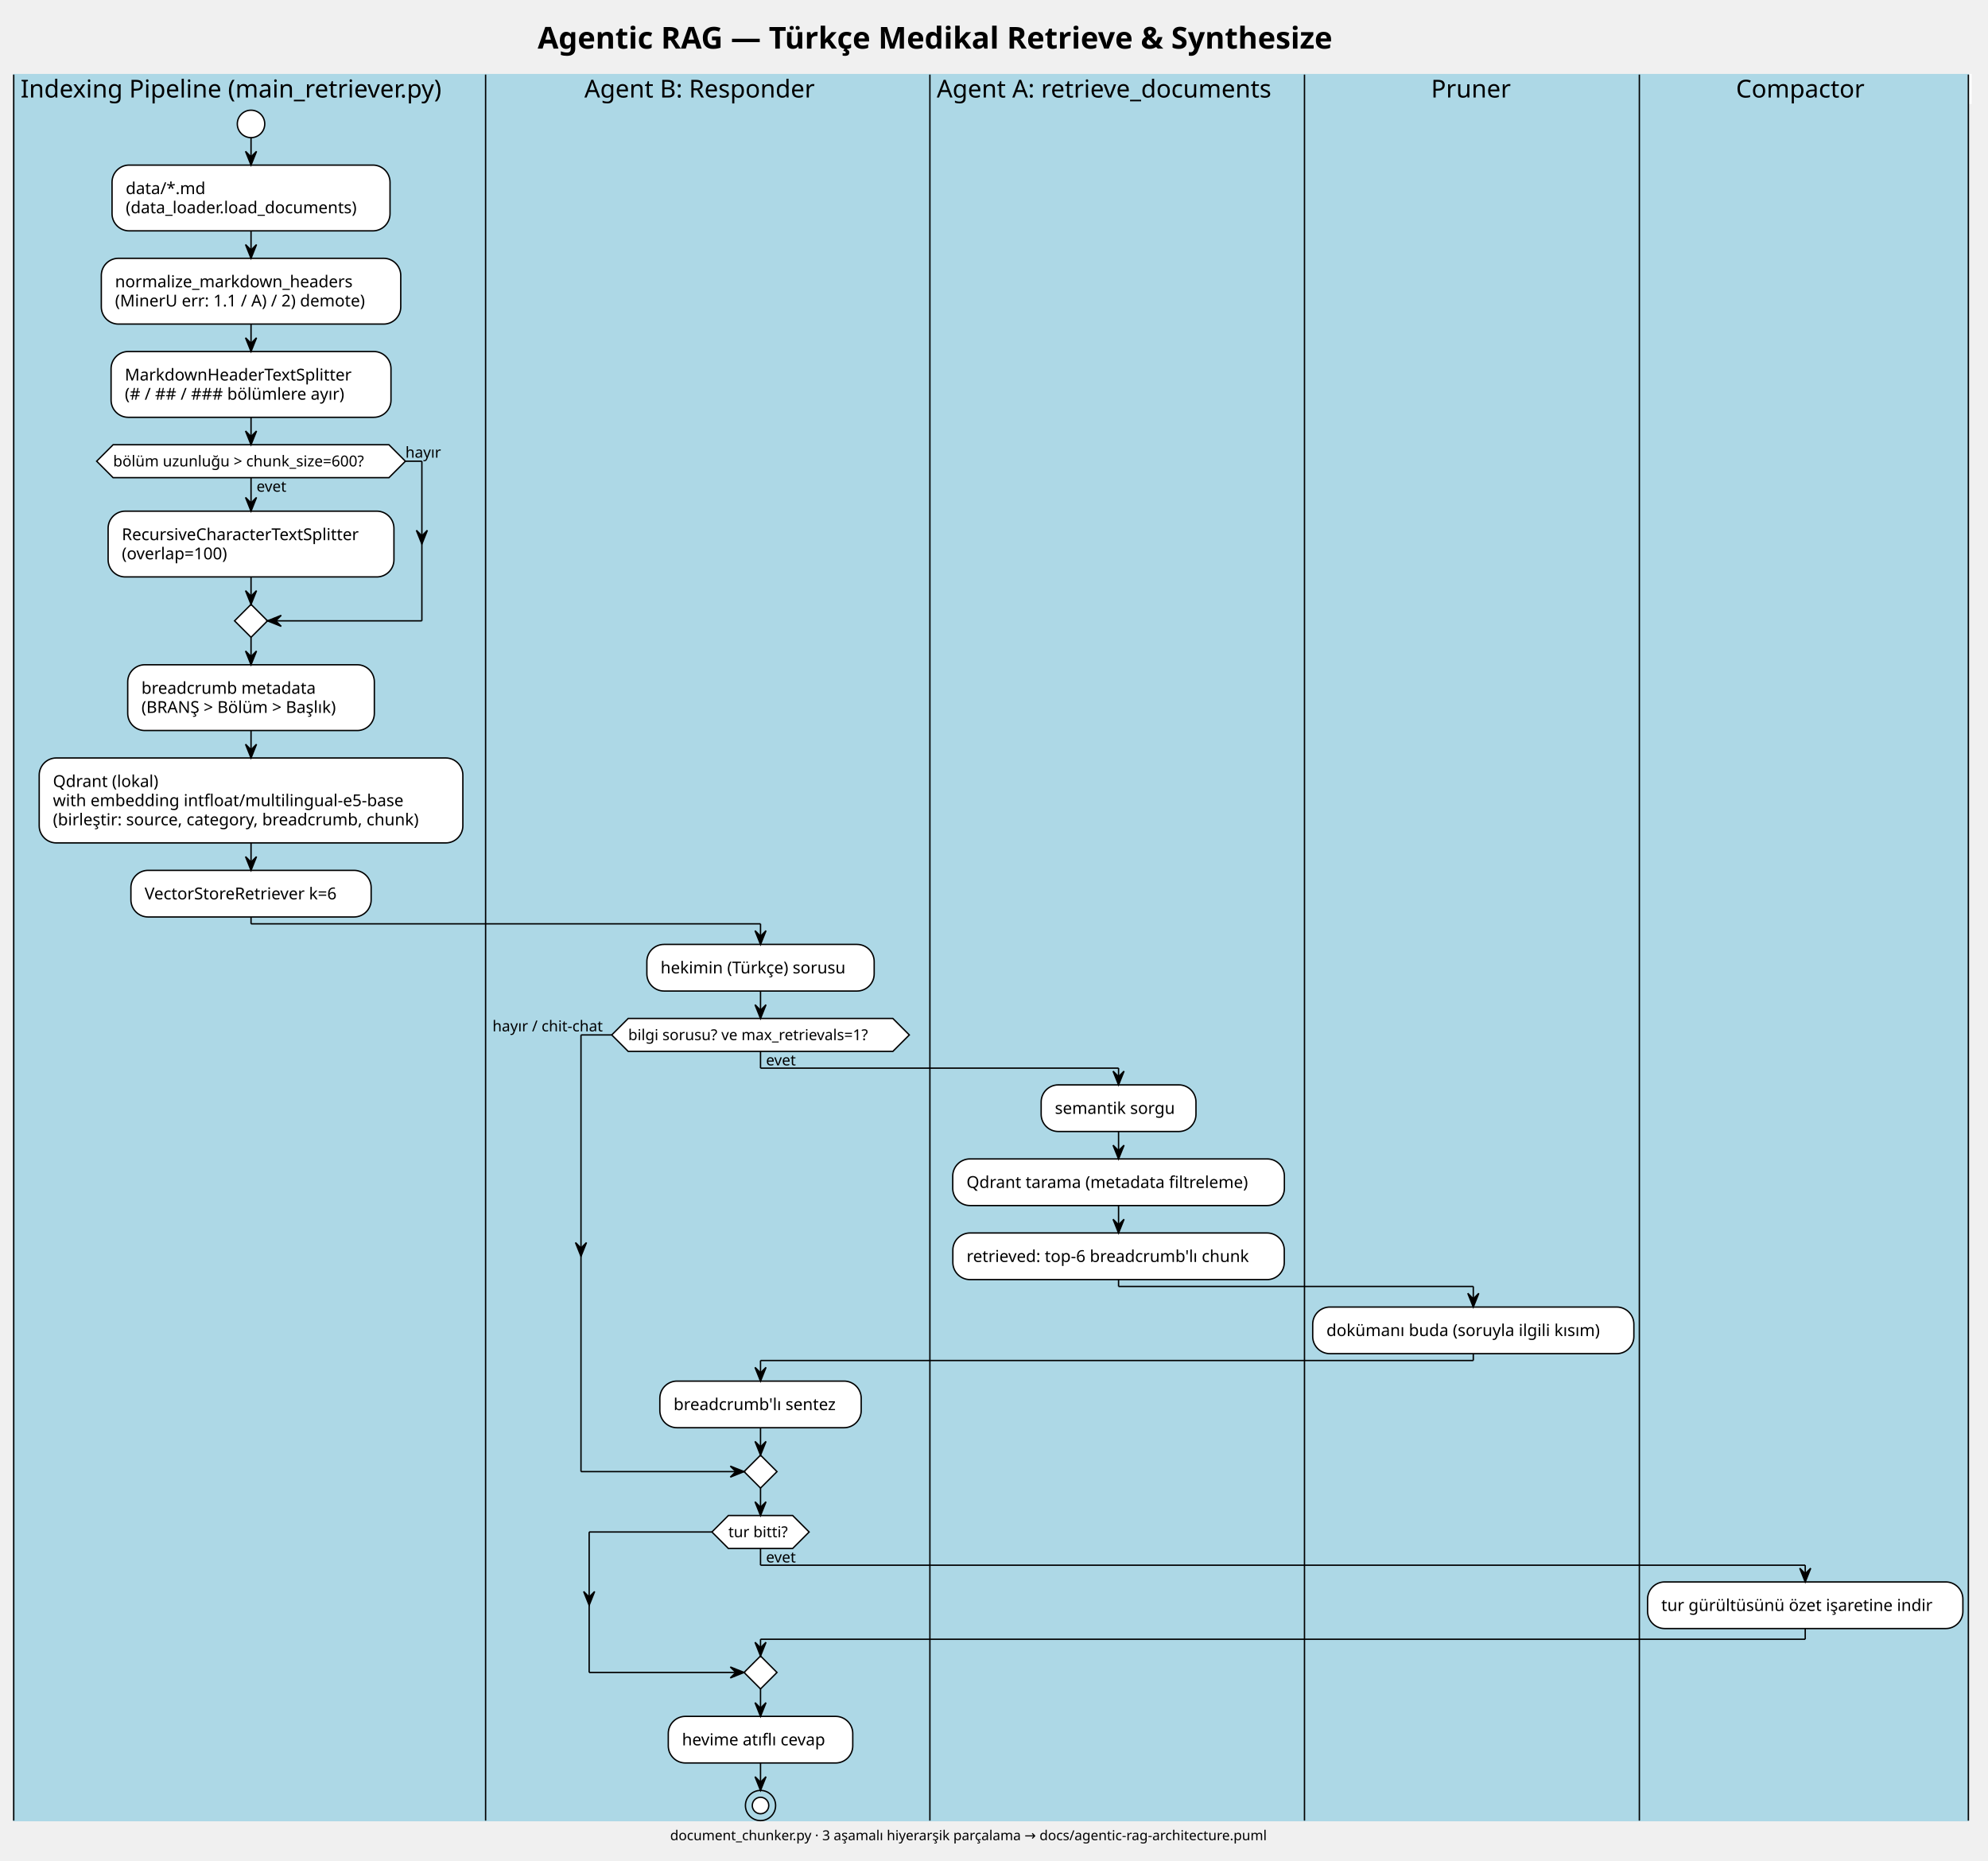
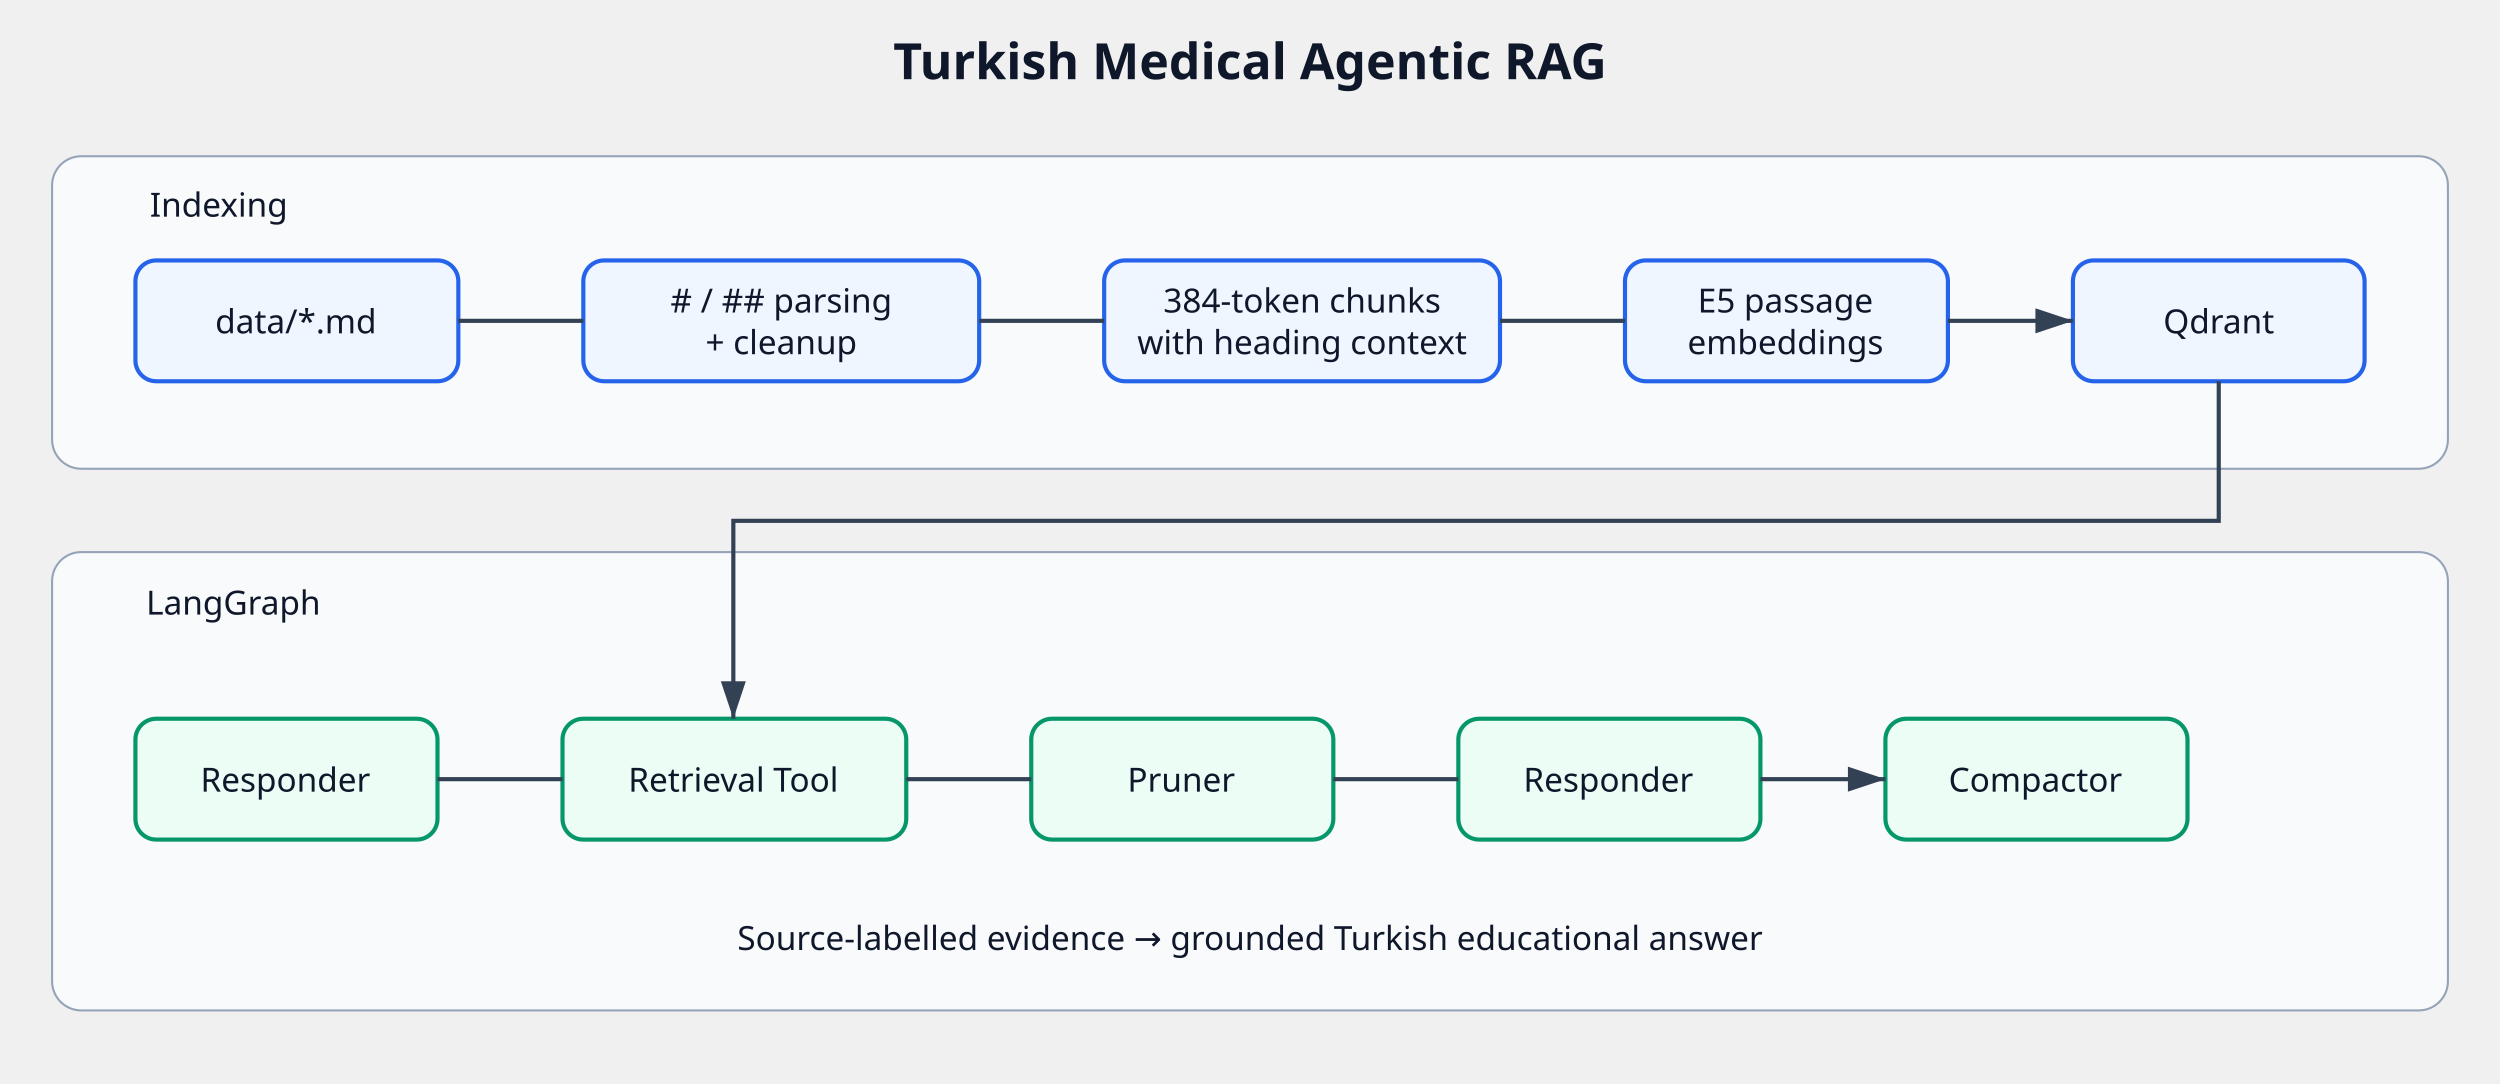
- <svg xmlns="http://www.w3.org/2000/svg" contentStyleType="text/css" height="1356px" preserveAspectRatio="none" style="width:1449px;height:1356px;background:#FFFFFF;" version="1.1" viewBox="0 0 1449 1356" width="1449px" zoomAndPan="magnify">
-   <defs />
-   <g>
-     <text fill="#000000" font-family="Verdana" font-size="22" font-weight="bold" lengthAdjust="spacing" textLength="662.771" x="391.892" y="35.421">Agentic RAG — Türkçe Medikal Retrieve &amp; Synthesize</text>
-     <rect fill="#FFFFFF" height="20.953" style="stroke:#FFFFFF;stroke-width:1;" width="1426.556" x="10" y="54.355" />
-     <rect fill="#ADD8E6" height="1272.473" style="stroke:#ADD8E6;stroke-width:1;" width="343.94" x="10" y="54.355" />
-     <ellipse cx="182.97" cy="90.308" fill="#FFFFFF" rx="10" ry="10" style="stroke:#000000;stroke-width:1;" />
-     <rect fill="#FFFFFF" height="47.938" rx="12.5" ry="12.5" style="stroke:#000000;stroke-width:1;" width="202.613" x="81.664" y="120.308" />
-     <text fill="#000000" font-family="Verdana" font-size="12" lengthAdjust="spacing" textLength="60.193" x="91.664" y="141.446">data/*.md</text>
-     <text fill="#000000" font-family="Verdana" font-size="12" lengthAdjust="spacing" textLength="182.613" x="91.664" y="155.415">(data_loader.load_documents)</text>
-     <rect fill="#FFFFFF" height="47.938" rx="12.5" ry="12.5" style="stroke:#000000;stroke-width:1;" width="218.246" x="73.847" y="188.245" />
-     <text fill="#000000" font-family="Verdana" font-size="12" lengthAdjust="spacing" textLength="183.106" x="83.847" y="209.384">normalize_markdown_headers</text>
-     <text fill="#000000" font-family="Verdana" font-size="12" lengthAdjust="spacing" textLength="198.246" x="83.847" y="223.352">(MinerU err: 1.1 / A) / 2) demote)</text>
-     <rect fill="#FFFFFF" height="47.938" rx="12.5" ry="12.5" style="stroke:#000000;stroke-width:1;" width="204.008" x="80.966" y="256.183" />
-     <text fill="#000000" font-family="Verdana" font-size="12" lengthAdjust="spacing" textLength="175.81" x="90.966" y="277.321">MarkdownHeaderTextSplitter</text>
-     <text fill="#000000" font-family="Verdana" font-size="12" lengthAdjust="spacing" textLength="184.008" x="90.966" y="291.29">(# / ## / ### bölümlere ayır)</text>
-     <rect fill="#FFFFFF" height="47.938" rx="12.5" ry="12.5" style="stroke:#000000;stroke-width:1;" width="208.32" x="78.81" y="372.522" />
-     <text fill="#000000" font-family="Verdana" font-size="12" lengthAdjust="spacing" textLength="188.32" x="88.81" y="393.661">RecursiveCharacterTextSplitter</text>
-     <text fill="#000000" font-family="Verdana" font-size="12" lengthAdjust="spacing" textLength="87.387" x="88.81" y="407.63">(overlap=100)</text>
-     <polygon fill="#FFFFFF" points="82.448,324.12,283.493,324.12,295.493,336.12,283.493,348.12,82.448,348.12,70.448,336.12,82.448,324.12" style="stroke:#000000;stroke-width:1;" />
-     <text fill="#000000" font-family="Verdana" font-size="11" lengthAdjust="spacing" textLength="24.358" x="186.97" y="358.331">evet</text>
-     <text fill="#000000" font-family="Verdana" font-size="11" lengthAdjust="spacing" textLength="201.045" x="82.448" y="339.928">bölüm uzunluğu &gt; chunk_size=600?</text>
-     <text fill="#000000" font-family="Verdana" font-size="11" lengthAdjust="spacing" textLength="27.801" x="295.493" y="333.526">hayır</text>
-     <polygon fill="#FFFFFF" points="182.97,440.46,194.97,452.46,182.97,464.46,170.97,452.46,182.97,440.46" style="stroke:#000000;stroke-width:1;" />
-     <rect fill="#FFFFFF" height="47.938" rx="12.5" ry="12.5" style="stroke:#000000;stroke-width:1;" width="179.762" x="93.089" y="484.46" />
-     <text fill="#000000" font-family="Verdana" font-size="12" lengthAdjust="spacing" textLength="135.322" x="103.089" y="505.599">breadcrumb metadata</text>
-     <text fill="#000000" font-family="Verdana" font-size="12" lengthAdjust="spacing" textLength="159.762" x="103.089" y="519.567">(BRANŞ &gt; Bölüm &gt; Başlık)</text>
-     <rect fill="#FFFFFF" height="61.906" rx="12.5" ry="12.5" style="stroke:#000000;stroke-width:1;" width="308.791" x="28.575" y="552.398" />
-     <text fill="#000000" font-family="Verdana" font-size="12" lengthAdjust="spacing" textLength="83.15" x="38.575" y="573.536">Qdrant (lokal)</text>
-     <text fill="#000000" font-family="Verdana" font-size="12" lengthAdjust="spacing" textLength="270.732" x="38.575" y="587.505">with embedding intfloat/multilingual-e5-base</text>
-     <text fill="#000000" font-family="Verdana" font-size="12" lengthAdjust="spacing" textLength="288.791" x="38.575" y="601.474">(birleştir: source, category, breadcrumb, chunk)</text>
-     <rect fill="#FFFFFF" height="33.969" rx="12.5" ry="12.5" style="stroke:#000000;stroke-width:1;" width="175.098" x="95.421" y="634.304" />
-     <text fill="#000000" font-family="Verdana" font-size="12" lengthAdjust="spacing" textLength="155.098" x="105.421" y="655.442">VectorStoreRetriever k=6</text>
-     <line style="stroke:#000000;stroke-width:1;" x1="10" x2="10" y1="54.355" y2="1326.827" />
-     <rect fill="#ADD8E6" height="1272.473" style="stroke:#ADD8E6;stroke-width:1;" width="323.834" x="353.94" y="54.355" />
-     <rect fill="#FFFFFF" height="33.969" rx="12.5" ry="12.5" style="stroke:#000000;stroke-width:1;" width="165.682" x="471.482" y="688.273" />
-     <text fill="#000000" font-family="Verdana" font-size="12" lengthAdjust="spacing" textLength="145.682" x="481.482" y="709.411">hekimin (Türkçe) sorusu</text>
-     <rect fill="#FFFFFF" height="33.969" rx="12.5" ry="12.5" style="stroke:#000000;stroke-width:1;" width="146.756" x="480.945" y="1006.519" />
-     <text fill="#000000" font-family="Verdana" font-size="12" lengthAdjust="spacing" textLength="126.756" x="490.945" y="1027.657">breadcrumb'lı sentez</text>
-     <polygon fill="#FFFFFF" points="457.872,742.241,650.774,742.241,662.774,754.241,650.774,766.241,457.872,766.241,445.872,754.241,457.872,742.241" style="stroke:#000000;stroke-width:1;" />
-     <text fill="#000000" font-family="Verdana" font-size="11" lengthAdjust="spacing" textLength="24.358" x="558.323" y="776.452">evet</text>
-     <text fill="#000000" font-family="Verdana" font-size="11" lengthAdjust="spacing" textLength="192.903" x="457.872" y="758.049">bilgi sorusu? ve max_retrievals=1?</text>
-     <text fill="#000000" font-family="Verdana" font-size="11" lengthAdjust="spacing" textLength="86.931" x="358.94" y="751.647">hayır / chit-chat</text>
-     <polygon fill="#FFFFFF" points="554.323,1060.487,566.323,1072.487,554.323,1084.487,542.323,1072.487,554.323,1060.487" style="stroke:#000000;stroke-width:1;" />
-     <polygon fill="#FFFFFF" points="530.892,1104.487,577.754,1104.487,589.754,1116.487,577.754,1128.487,530.892,1128.487,518.892,1116.487,530.892,1104.487" style="stroke:#000000;stroke-width:1;" />
-     <text fill="#000000" font-family="Verdana" font-size="11" lengthAdjust="spacing" textLength="24.358" x="558.323" y="1138.698">evet</text>
-     <text fill="#000000" font-family="Verdana" font-size="11" lengthAdjust="spacing" textLength="46.863" x="530.892" y="1120.295">tur bitti?</text>
-     <polygon fill="#FFFFFF" points="554.323,1206.858,566.323,1218.858,554.323,1230.858,542.323,1218.858,554.323,1206.858" style="stroke:#000000;stroke-width:1;" />
-     <rect fill="#FFFFFF" height="33.969" rx="12.5" ry="12.5" style="stroke:#000000;stroke-width:1;" width="134.463" x="487.092" y="1250.858" />
-     <text fill="#000000" font-family="Verdana" font-size="12" lengthAdjust="spacing" textLength="114.463" x="497.092" y="1271.997">hevime atıflı cevap</text>
-     <ellipse cx="554.323" cy="1315.827" fill="none" rx="11" ry="11" style="stroke:#000000;stroke-width:1;" />
-     <ellipse cx="554.323" cy="1315.827" fill="#FFFFFF" rx="6" ry="6" style="stroke:#000000;stroke-width:1;" />
-     <line style="stroke:#000000;stroke-width:1;" x1="353.94" x2="353.94" y1="54.355" y2="1326.827" />
-     <rect fill="#ADD8E6" height="1272.473" style="stroke:#ADD8E6;stroke-width:1;" width="273.03" x="677.774" y="54.355" />
-     <rect fill="#FFFFFF" height="33.969" rx="12.5" ry="12.5" style="stroke:#000000;stroke-width:1;" width="112.836" x="758.872" y="790.644" />
-     <text fill="#000000" font-family="Verdana" font-size="12" lengthAdjust="spacing" textLength="92.836" x="768.872" y="811.782">semantik sorgu</text>
-     <rect fill="#FFFFFF" height="33.969" rx="12.5" ry="12.5" style="stroke:#000000;stroke-width:1;" width="241.719" x="694.43" y="844.612" />
-     <text fill="#000000" font-family="Verdana" font-size="12" lengthAdjust="spacing" textLength="221.719" x="704.43" y="865.751">Qdrant tarama (metadata filtreleme)</text>
-     <rect fill="#FFFFFF" height="33.969" rx="12.5" ry="12.5" style="stroke:#000000;stroke-width:1;" width="241.566" x="694.506" y="898.581" />
-     <text fill="#000000" font-family="Verdana" font-size="12" lengthAdjust="spacing" textLength="221.566" x="704.506" y="919.72">retrieved: top-6 breadcrumb'lı chunk</text>
-     <line style="stroke:#000000;stroke-width:1;" x1="677.774" x2="677.774" y1="54.355" y2="1326.827" />
-     <rect fill="#ADD8E6" height="1272.473" style="stroke:#ADD8E6;stroke-width:1;" width="244.078" x="950.805" y="54.355" />
-     <rect fill="#FFFFFF" height="33.969" rx="12.5" ry="12.5" style="stroke:#000000;stroke-width:1;" width="234.078" x="956.805" y="952.55" />
-     <text fill="#000000" font-family="Verdana" font-size="12" lengthAdjust="spacing" textLength="214.078" x="966.805" y="973.688">dokümanı buda (soruyla ilgili kısım)</text>
-     <line style="stroke:#000000;stroke-width:1;" x1="950.805" x2="950.805" y1="54.355" y2="1326.827" />
-     <rect fill="#ADD8E6" height="1272.473" style="stroke:#ADD8E6;stroke-width:1;" width="239.812" x="1194.883" y="54.355" />
-     <rect fill="#FFFFFF" height="33.969" rx="12.5" ry="12.5" style="stroke:#000000;stroke-width:1;" width="229.812" x="1200.883" y="1152.89" />
-     <text fill="#000000" font-family="Verdana" font-size="12" lengthAdjust="spacing" textLength="209.812" x="1210.883" y="1174.028">tur gürültüsünü özet işaretine indir</text>
-     <line style="stroke:#000000;stroke-width:1;" x1="1194.883" x2="1194.883" y1="54.355" y2="1326.827" />
-     <line style="stroke:#000000;stroke-width:1;" x1="1434.695" x2="1434.695" y1="54.355" y2="1326.827" />
-     <line style="stroke:#000000;stroke-width:1;" x1="182.97" x2="182.97" y1="100.308" y2="120.308" />
-     <polygon fill="#000000" points="178.97,110.308,182.97,120.308,186.97,110.308,182.97,114.308" style="stroke:#000000;stroke-width:1;" />
-     <line style="stroke:#000000;stroke-width:1;" x1="182.97" x2="182.97" y1="168.245" y2="188.245" />
-     <polygon fill="#000000" points="178.97,178.245,182.97,188.245,186.97,178.245,182.97,182.245" style="stroke:#000000;stroke-width:1;" />
-     <line style="stroke:#000000;stroke-width:1;" x1="182.97" x2="182.97" y1="236.183" y2="256.183" />
-     <polygon fill="#000000" points="178.97,246.183,182.97,256.183,186.97,246.183,182.97,250.183" style="stroke:#000000;stroke-width:1;" />
-     <line style="stroke:#000000;stroke-width:1;" x1="182.97" x2="182.97" y1="348.12" y2="372.522" />
-     <polygon fill="#000000" points="178.97,362.522,182.97,372.522,186.97,362.522,182.97,366.522" style="stroke:#000000;stroke-width:1;" />
-     <line style="stroke:#000000;stroke-width:1;" x1="295.493" x2="307.493" y1="336.12" y2="336.12" />
-     <polygon fill="#000000" points="303.493,386.491,307.493,396.491,311.493,386.491,307.493,390.491" style="stroke:#000000;stroke-width:1;" />
-     <line style="stroke:#000000;stroke-width:1;" x1="307.493" x2="307.493" y1="336.12" y2="452.46" />
-     <line style="stroke:#000000;stroke-width:1;" x1="307.493" x2="194.97" y1="452.46" y2="452.46" />
-     <polygon fill="#000000" points="204.97,448.46,194.97,452.46,204.97,456.46,200.97,452.46" style="stroke:#000000;stroke-width:1;" />
-     <line style="stroke:#000000;stroke-width:1;" x1="182.97" x2="182.97" y1="420.46" y2="440.46" />
-     <polygon fill="#000000" points="178.97,430.46,182.97,440.46,186.97,430.46,182.97,434.46" style="stroke:#000000;stroke-width:1;" />
-     <line style="stroke:#000000;stroke-width:1;" x1="182.97" x2="182.97" y1="304.12" y2="324.12" />
-     <polygon fill="#000000" points="178.97,314.12,182.97,324.12,186.97,314.12,182.97,318.12" style="stroke:#000000;stroke-width:1;" />
-     <line style="stroke:#000000;stroke-width:1;" x1="182.97" x2="182.97" y1="464.46" y2="484.46" />
-     <polygon fill="#000000" points="178.97,474.46,182.97,484.46,186.97,474.46,182.97,478.46" style="stroke:#000000;stroke-width:1;" />
-     <line style="stroke:#000000;stroke-width:1;" x1="182.97" x2="182.97" y1="532.398" y2="552.398" />
-     <polygon fill="#000000" points="178.97,542.398,182.97,552.398,186.97,542.398,182.97,546.398" style="stroke:#000000;stroke-width:1;" />
-     <line style="stroke:#000000;stroke-width:1;" x1="182.97" x2="182.97" y1="614.304" y2="634.304" />
-     <polygon fill="#000000" points="178.97,624.304,182.97,634.304,186.97,624.304,182.97,628.304" style="stroke:#000000;stroke-width:1;" />
-     <line style="stroke:#000000;stroke-width:1;" x1="445.872" x2="423.464" y1="754.241" y2="754.241" />
-     <polygon fill="#000000" points="419.464,905.565,423.464,915.565,427.464,905.565,423.464,909.565" style="stroke:#000000;stroke-width:1;" />
-     <line style="stroke:#000000;stroke-width:1;" x1="423.464" x2="423.464" y1="754.241" y2="1072.487" />
-     <line style="stroke:#000000;stroke-width:1;" x1="423.464" x2="542.323" y1="1072.487" y2="1072.487" />
-     <polygon fill="#000000" points="532.323,1068.487,542.323,1072.487,532.323,1076.487,536.323,1072.487" style="stroke:#000000;stroke-width:1;" />
-     <line style="stroke:#000000;stroke-width:1;" x1="554.323" x2="554.323" y1="1040.487" y2="1060.487" />
-     <polygon fill="#000000" points="550.323,1050.487,554.323,1060.487,558.323,1050.487,554.323,1054.487" style="stroke:#000000;stroke-width:1;" />
-     <line style="stroke:#000000;stroke-width:1;" x1="554.323" x2="554.323" y1="722.241" y2="742.241" />
-     <polygon fill="#000000" points="550.323,732.241,554.323,742.241,558.323,732.241,554.323,736.241" style="stroke:#000000;stroke-width:1;" />
-     <line style="stroke:#000000;stroke-width:1;" x1="518.892" x2="429.417" y1="1116.487" y2="1116.487" />
-     <polygon fill="#000000" points="425.417,1159.874,429.417,1169.874,433.417,1159.874,429.417,1163.874" style="stroke:#000000;stroke-width:1;" />
-     <line style="stroke:#000000;stroke-width:1;" x1="429.417" x2="429.417" y1="1116.487" y2="1218.858" />
-     <line style="stroke:#000000;stroke-width:1;" x1="429.417" x2="542.323" y1="1218.858" y2="1218.858" />
-     <polygon fill="#000000" points="532.323,1214.858,542.323,1218.858,532.323,1222.858,536.323,1218.858" style="stroke:#000000;stroke-width:1;" />
-     <line style="stroke:#000000;stroke-width:1;" x1="554.323" x2="554.323" y1="1084.487" y2="1104.487" />
-     <polygon fill="#000000" points="550.323,1094.487,554.323,1104.487,558.323,1094.487,554.323,1098.487" style="stroke:#000000;stroke-width:1;" />
-     <line style="stroke:#000000;stroke-width:1;" x1="554.323" x2="554.323" y1="1230.858" y2="1250.858" />
-     <polygon fill="#000000" points="550.323,1240.858,554.323,1250.858,558.323,1240.858,554.323,1244.858" style="stroke:#000000;stroke-width:1;" />
-     <line style="stroke:#000000;stroke-width:1;" x1="554.323" x2="554.323" y1="1284.827" y2="1304.827" />
-     <polygon fill="#000000" points="550.323,1294.827,554.323,1304.827,558.323,1294.827,554.323,1298.827" style="stroke:#000000;stroke-width:1;" />
-     <line style="stroke:#000000;stroke-width:1;" x1="815.29" x2="815.29" y1="824.612" y2="844.612" />
-     <polygon fill="#000000" points="811.29,834.612,815.29,844.612,819.29,834.612,815.29,838.612" style="stroke:#000000;stroke-width:1;" />
-     <line style="stroke:#000000;stroke-width:1;" x1="815.29" x2="815.29" y1="878.581" y2="898.581" />
-     <polygon fill="#000000" points="811.29,888.581,815.29,898.581,819.29,888.581,815.29,892.581" style="stroke:#000000;stroke-width:1;" />
-     <line style="stroke:#000000;stroke-width:1;" x1="182.97" x2="182.97" y1="668.273" y2="673.273" />
-     <line style="stroke:#000000;stroke-width:1;" x1="182.97" x2="554.323" y1="673.273" y2="673.273" />
-     <line style="stroke:#000000;stroke-width:1;" x1="554.323" x2="554.323" y1="673.273" y2="688.273" />
-     <polygon fill="#000000" points="550.323,678.273,554.323,688.273,558.323,678.273,554.323,682.273" style="stroke:#000000;stroke-width:1;" />
-     <line style="stroke:#000000;stroke-width:1;" x1="815.29" x2="815.29" y1="932.55" y2="937.55" />
-     <line style="stroke:#000000;stroke-width:1;" x1="815.29" x2="1073.844" y1="937.55" y2="937.55" />
-     <line style="stroke:#000000;stroke-width:1;" x1="1073.844" x2="1073.844" y1="937.55" y2="952.55" />
-     <polygon fill="#000000" points="1069.844,942.55,1073.844,952.55,1077.844,942.55,1073.844,946.55" style="stroke:#000000;stroke-width:1;" />
-     <line style="stroke:#000000;stroke-width:1;" x1="1073.844" x2="1073.844" y1="986.519" y2="991.519" />
-     <line style="stroke:#000000;stroke-width:1;" x1="1073.844" x2="554.323" y1="991.519" y2="991.519" />
-     <line style="stroke:#000000;stroke-width:1;" x1="554.323" x2="554.323" y1="991.519" y2="1006.519" />
-     <polygon fill="#000000" points="550.323,996.519,554.323,1006.519,558.323,996.519,554.323,1000.519" style="stroke:#000000;stroke-width:1;" />
-     <line style="stroke:#000000;stroke-width:1;" x1="554.323" x2="554.323" y1="766.241" y2="778.442" />
-     <line style="stroke:#000000;stroke-width:1;" x1="554.323" x2="815.29" y1="778.442" y2="778.442" />
-     <line style="stroke:#000000;stroke-width:1;" x1="815.29" x2="815.29" y1="778.442" y2="790.644" />
-     <polygon fill="#000000" points="811.29,780.644,815.29,790.644,819.29,780.644,815.29,784.644" style="stroke:#000000;stroke-width:1;" />
-     <line style="stroke:#000000;stroke-width:1;" x1="554.323" x2="554.323" y1="1128.487" y2="1140.688" />
-     <line style="stroke:#000000;stroke-width:1;" x1="554.323" x2="1315.789" y1="1140.688" y2="1140.688" />
-     <line style="stroke:#000000;stroke-width:1;" x1="1315.789" x2="1315.789" y1="1140.688" y2="1152.89" />
-     <polygon fill="#000000" points="1311.789,1142.89,1315.789,1152.89,1319.789,1142.89,1315.789,1146.89" style="stroke:#000000;stroke-width:1;" />
-     <line style="stroke:#000000;stroke-width:1;" x1="1315.789" x2="1315.789" y1="1186.858" y2="1194.657" />
-     <line style="stroke:#000000;stroke-width:1;" x1="1315.789" x2="554.323" y1="1194.657" y2="1194.657" />
-     <line style="stroke:#000000;stroke-width:1;" x1="554.323" x2="554.323" y1="1194.657" y2="1206.858" />
-     <polygon fill="#000000" points="550.323,1196.858,554.323,1206.858,558.323,1196.858,554.323,1200.858" style="stroke:#000000;stroke-width:1;" />
-     <text fill="#000000" font-family="Verdana" font-size="18" lengthAdjust="spacing" textLength="333.94" x="15" y="71.062">Indexing Pipeline (main_retriever.py)</text>
-     <text fill="#000000" font-family="Verdana" font-size="18" lengthAdjust="spacing" textLength="179.842" x="425.937" y="71.062">Agent B: Responder</text>
-     <text fill="#000000" font-family="Verdana" font-size="18" lengthAdjust="spacing" textLength="263.03" x="682.774" y="71.062">Agent A: retrieve_documents</text>
-     <text fill="#000000" font-family="Verdana" font-size="18" lengthAdjust="spacing" textLength="59.546" x="1043.071" y="71.062">Pruner</text>
-     <text fill="#000000" font-family="Verdana" font-size="18" lengthAdjust="spacing" textLength="98.939" x="1265.32" y="71.062">Compactor</text>
-     <text fill="#000000" font-family="Verdana" font-size="10" lengthAdjust="spacing" textLength="469.673" x="488.442" y="1341.109">document_chunker.py · 3 aşamalı hiyerarşik parçalama → docs/agentic-rag-architecture.puml</text>
-   </g>
+ <svg xmlns="http://www.w3.org/2000/svg" width="1200" height="520" viewBox="0 0 1200 520" role="img" aria-labelledby="title desc">
+   <defs>
+     <marker id="arrow" markerWidth="10" markerHeight="10" refX="9" refY="3" orient="auto">
+       <path d="M0,0 L0,6 L9,3 z" fill="#334155" />
+     </marker>
+     <style>
+       .box{fill:#eff6ff;stroke:#2563eb;stroke-width:2;rx:10}.agent{fill:#ecfdf5;stroke:#059669;stroke-width:2;rx:10}
+       .label{font:16px sans-serif;fill:#0f172a;text-anchor:middle}.heading{font:bold 24px sans-serif;fill:#0f172a;text-anchor:middle}
+       .line{stroke:#334155;stroke-width:2;fill:none;marker-end:url(#arrow)}
+     </style>
+   </defs>
+   <text x="600" y="38" class="heading">Turkish Medical Agentic RAG</text>
+   <rect x="25" y="75" width="1150" height="150" fill="#f8fafc" stroke="#94a3b8" rx="14" />
+   <text x="105" y="104" class="label">Indexing</text>
+   <rect x="65" y="125" width="155" height="58" class="box" />
+   <text x="142" y="160" class="label">data/*.md</text>
+   <rect x="280" y="125" width="190" height="58" class="box" />
+   <text x="375" y="150" class="label"># / ## parsing</text>
+   <text x="375" y="170" class="label">+ cleanup</text>
+   <rect x="530" y="125" width="190" height="58" class="box" />
+   <text x="625" y="150" class="label">384-token chunks</text>
+   <text x="625" y="170" class="label">with heading context</text>
+   <rect x="780" y="125" width="155" height="58" class="box" />
+   <text x="857" y="150" class="label">E5 passage</text>
+   <text x="857" y="170" class="label">embeddings</text>
+   <rect x="995" y="125" width="140" height="58" class="box" />
+   <text x="1065" y="160" class="label">Qdrant</text>
+   <path d="M220 154H280M470 154H530M720 154H780M935 154H995" class="line" />
+   <rect x="25" y="265" width="1150" height="220" fill="#f8fafc" stroke="#94a3b8" rx="14" />
+   <text x="112" y="295" class="label">LangGraph</text>
+   <rect x="65" y="345" width="145" height="58" class="agent" />
+   <text x="137" y="380" class="label">Responder</text>
+   <rect x="270" y="345" width="165" height="58" class="agent" />
+   <text x="352" y="380" class="label">Retrieval Tool</text>
+   <rect x="495" y="345" width="145" height="58" class="agent" />
+   <text x="567" y="380" class="label">Pruner</text>
+   <rect x="700" y="345" width="145" height="58" class="agent" />
+   <text x="772" y="380" class="label">Responder</text>
+   <rect x="905" y="345" width="145" height="58" class="agent" />
+   <text x="977" y="380" class="label">Compactor</text>
+   <path d="M210 374H270M435 374H495M640 374H700M845 374H905" class="line" />
+   <path d="M1065 183V250H352V345" class="line" />
+   <text x="600" y="456" class="label">Source-labelled evidence → grounded Turkish educational answer</text>
</svg>
